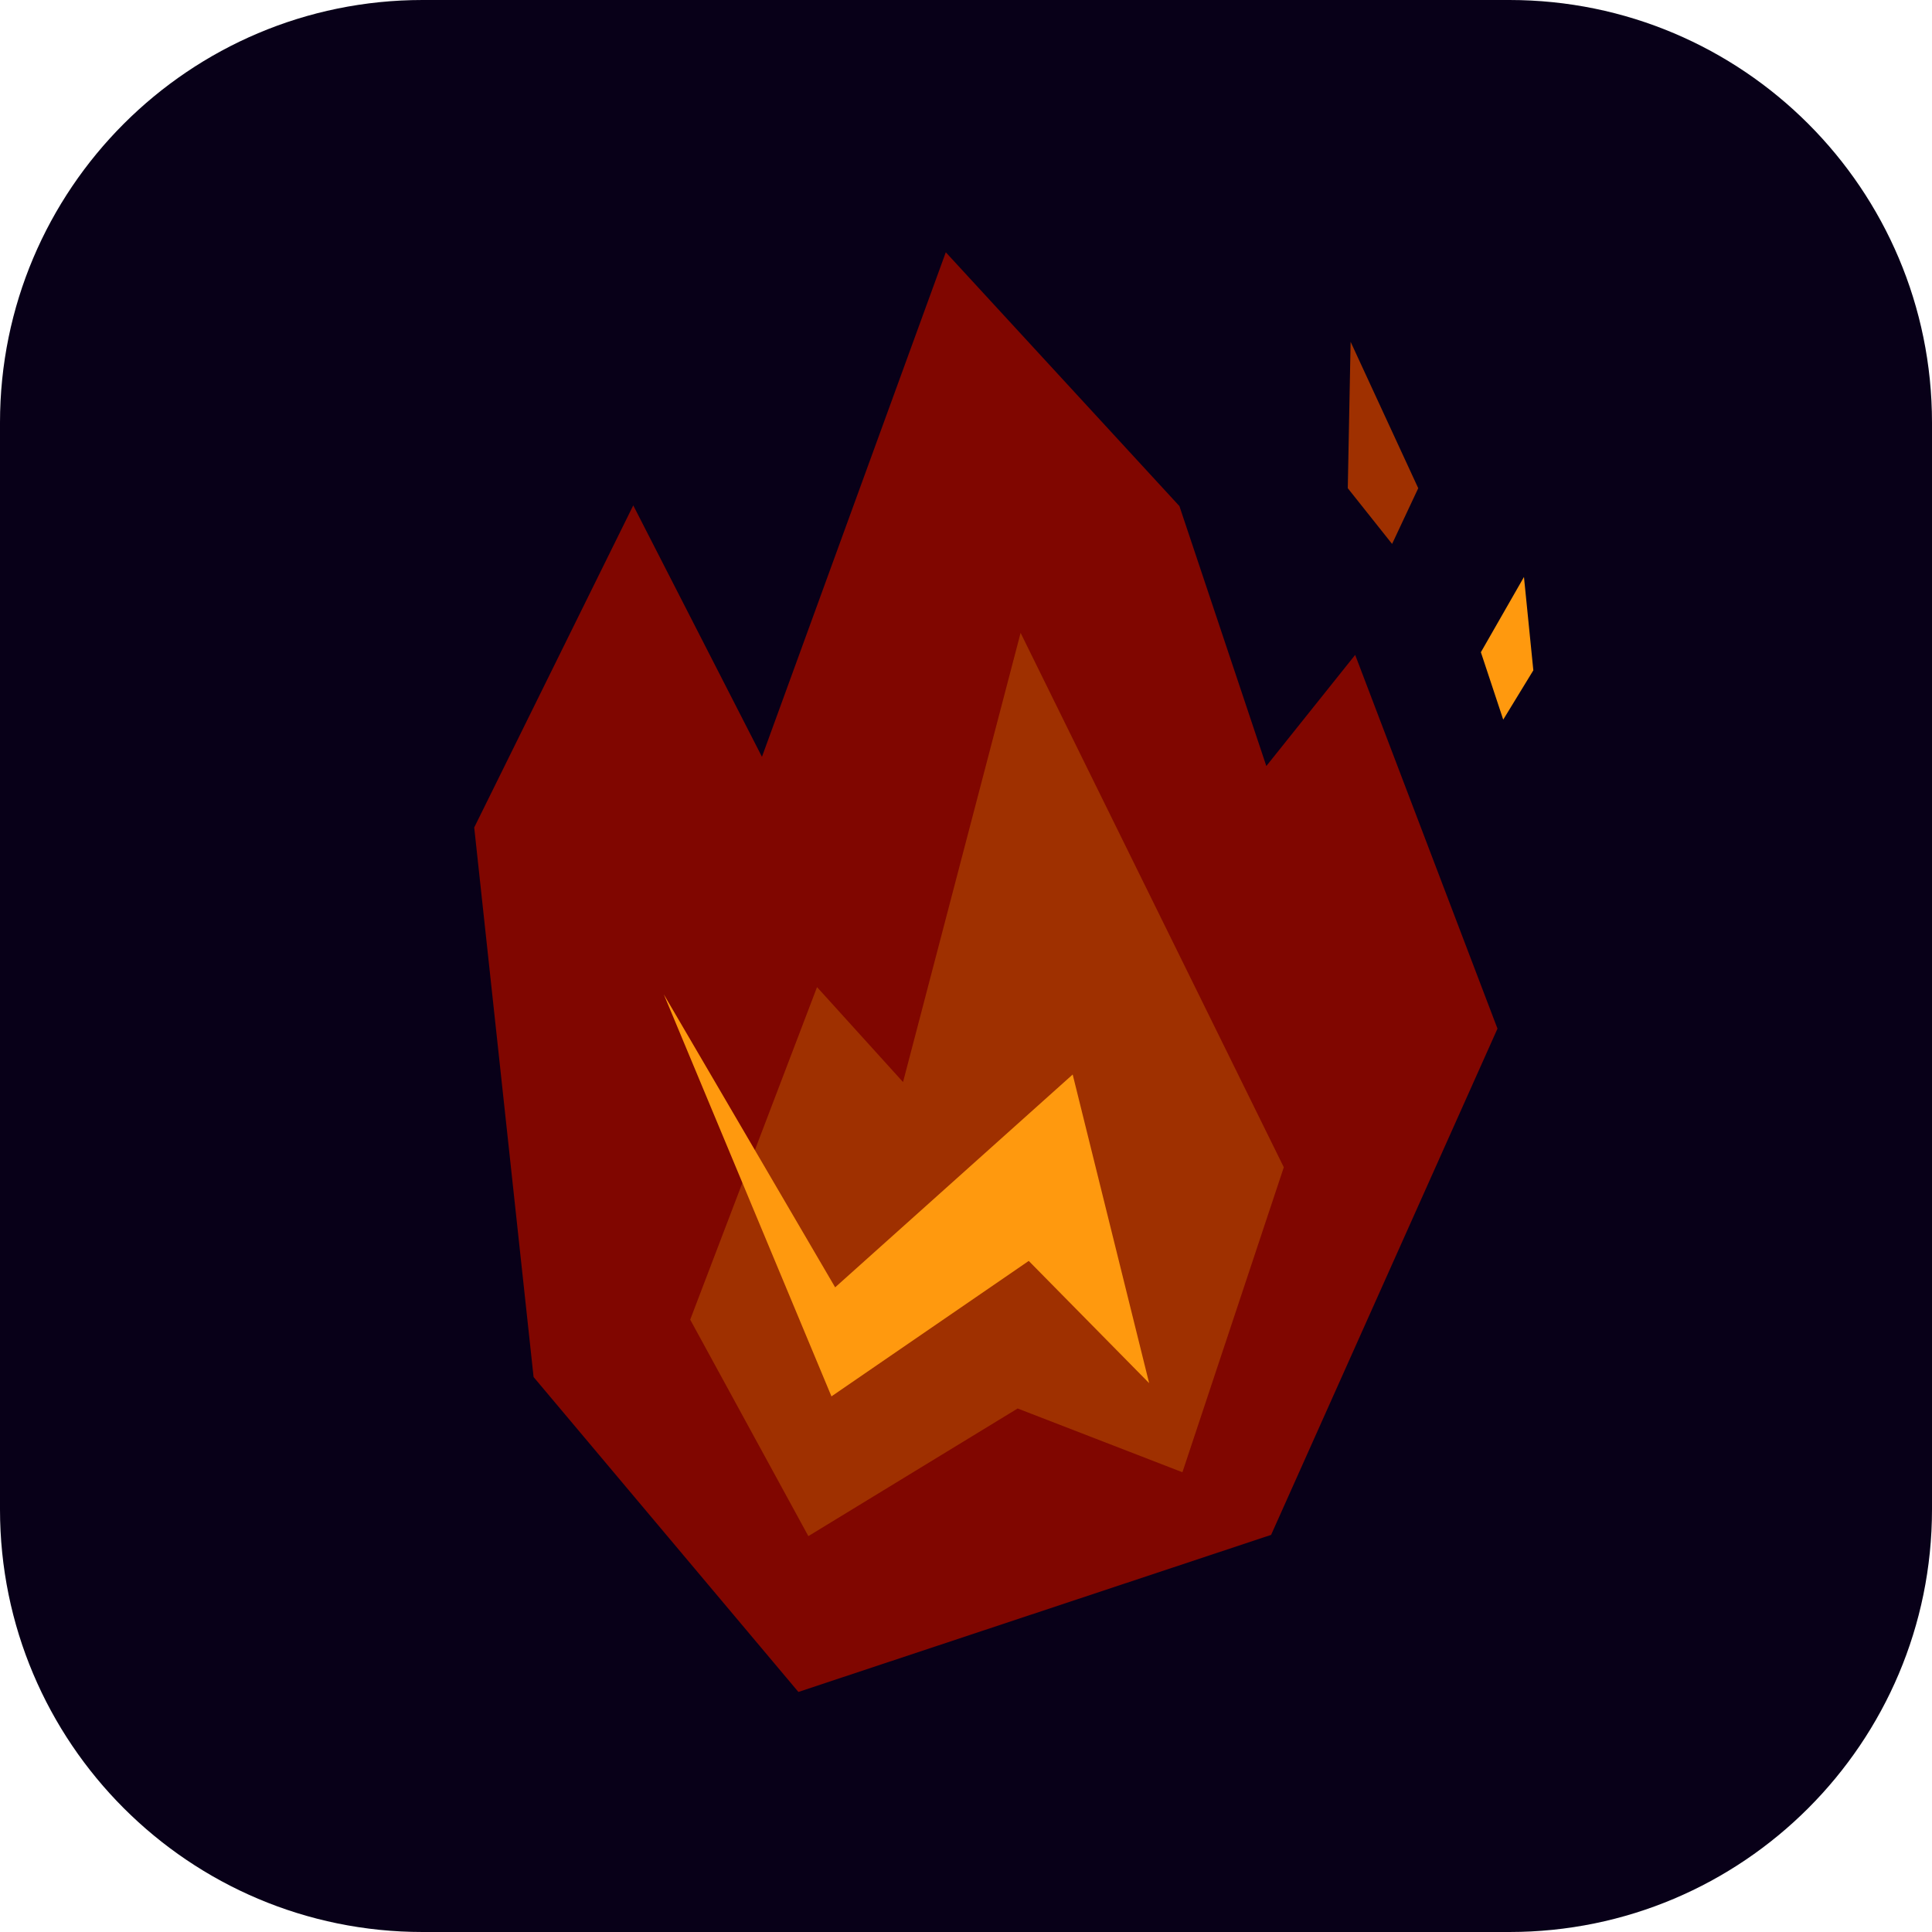
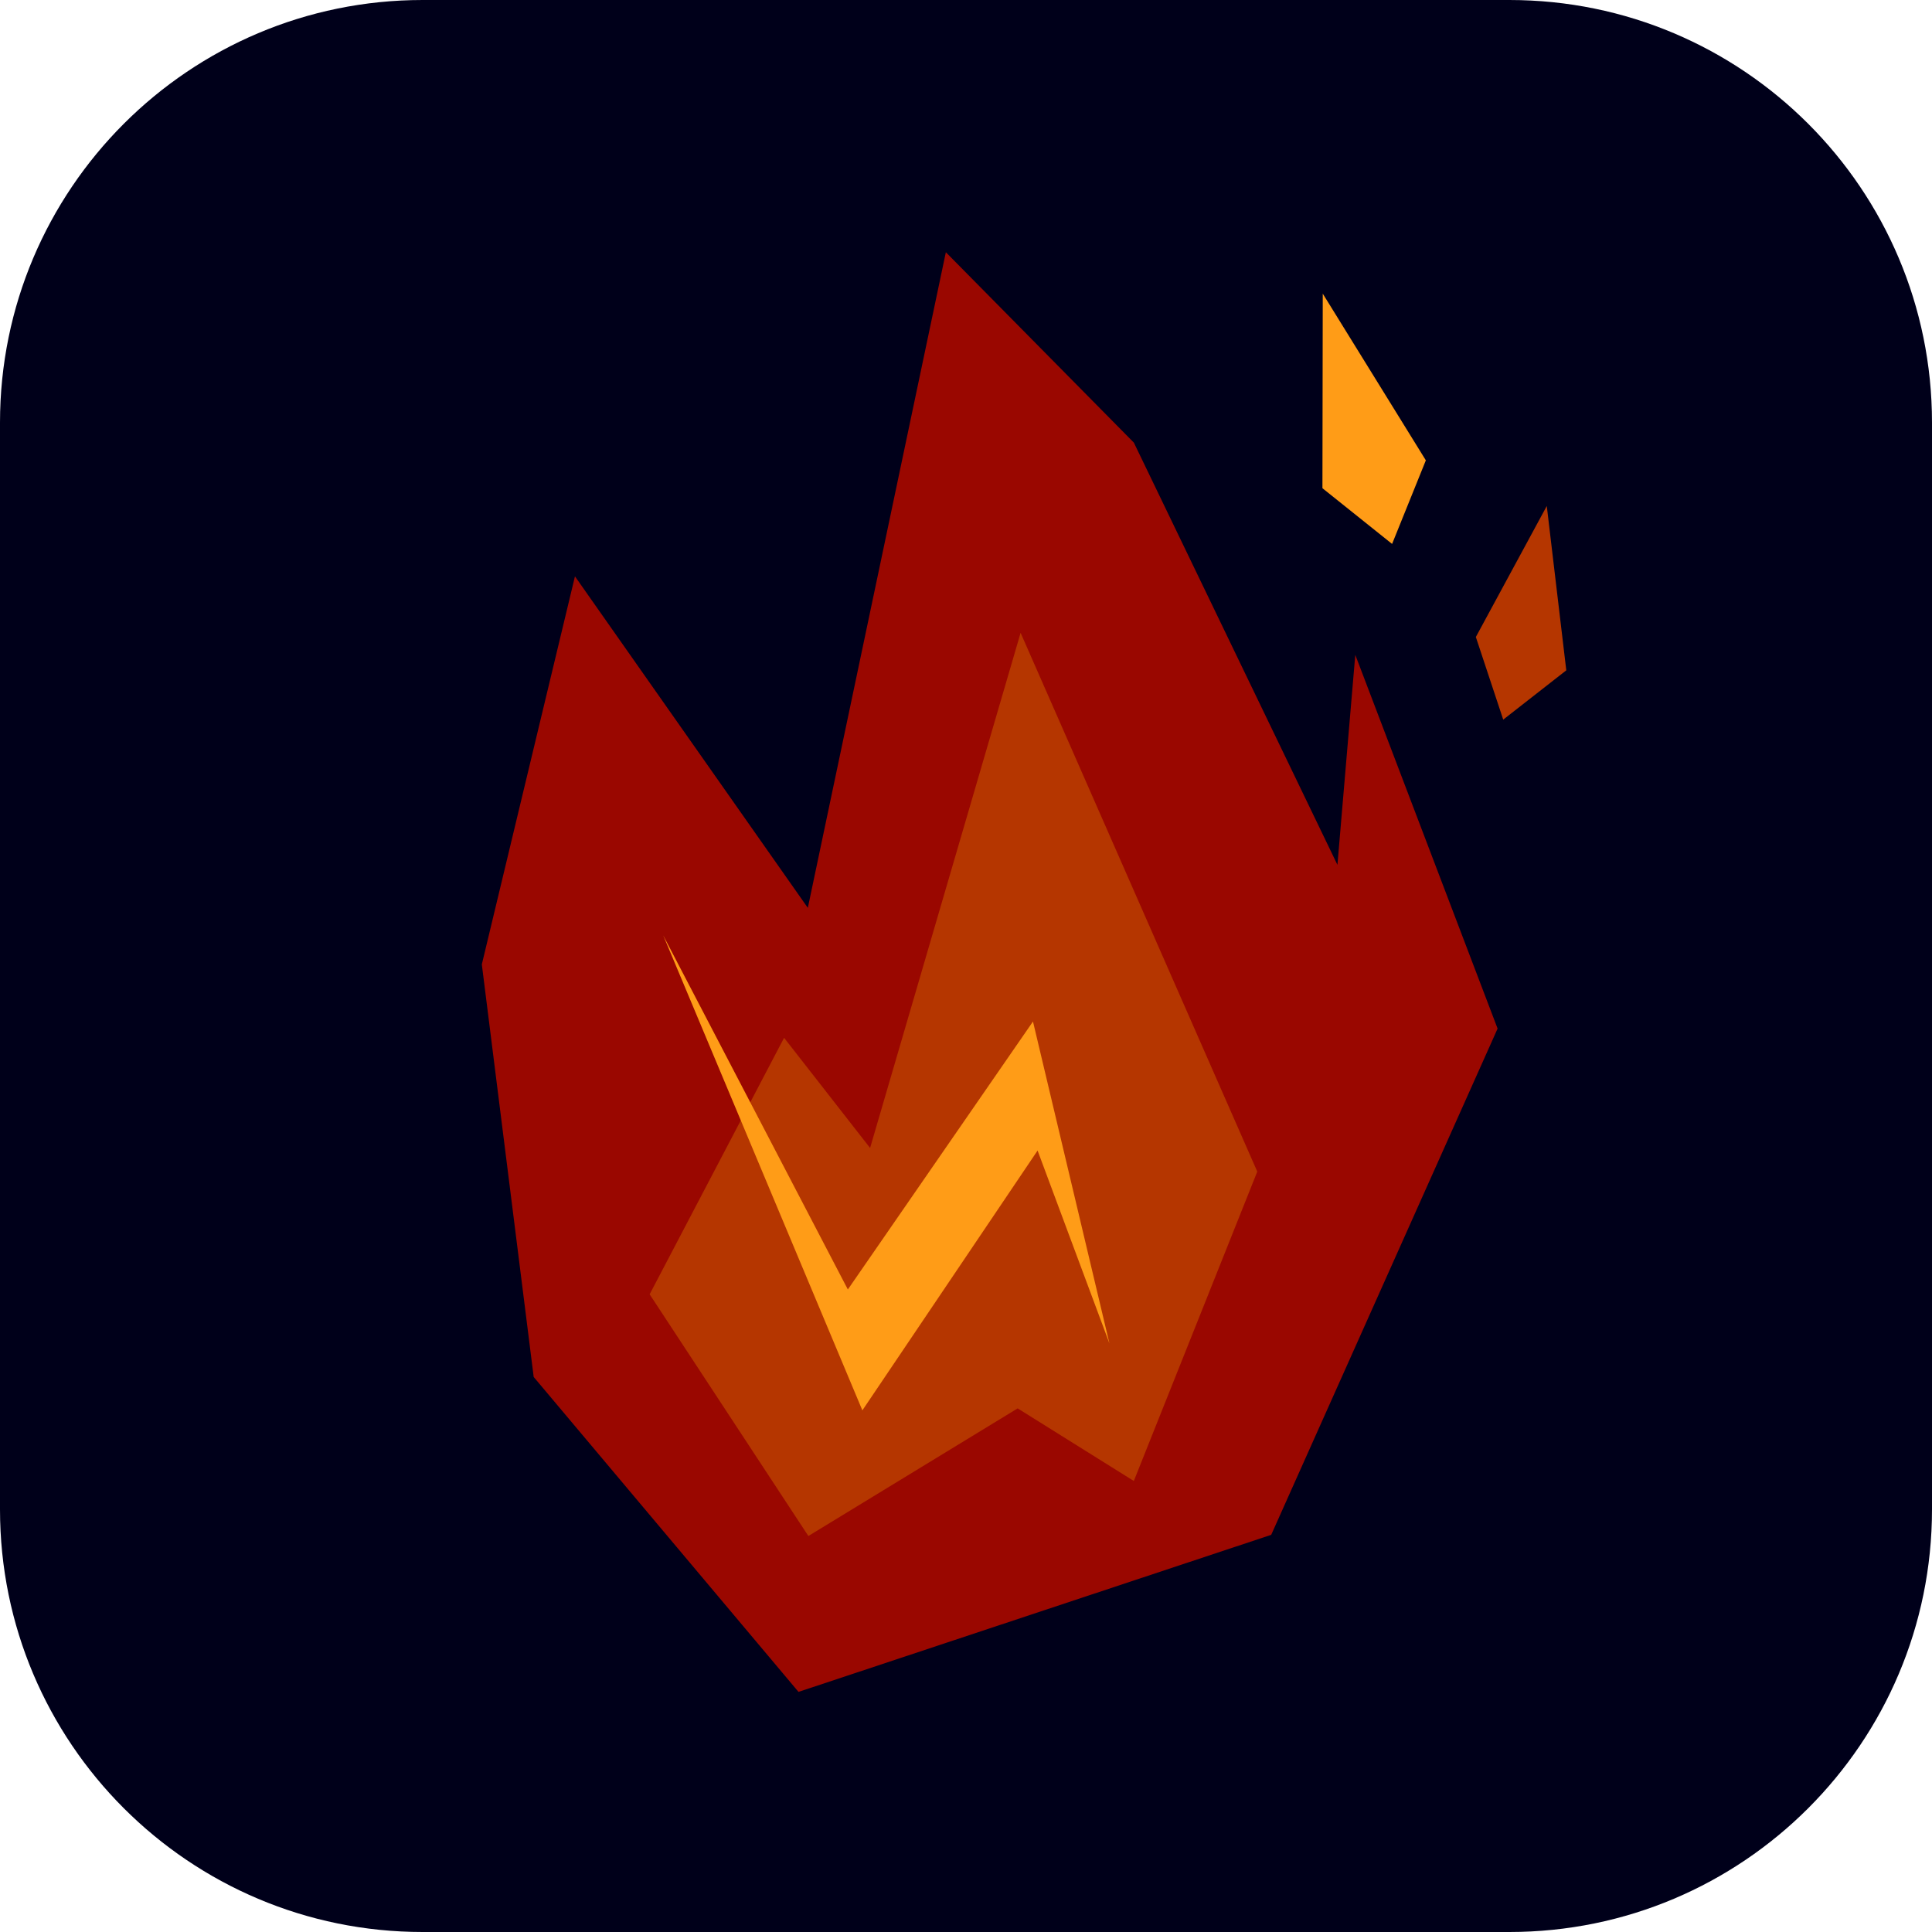
<svg xmlns="http://www.w3.org/2000/svg" viewBox="0 0 128 128" role="img" aria-label="Embernote">
  <defs>
    <clipPath id="squircle">
      <rect width="128" height="128" rx="28" ry="28" />
    </clipPath>
  </defs>
  <g clip-path="url(#squircle)">
-     <rect width="128" height="128" fill="#080018" />
+     <rect width="128" height="128" fill="#00001A" />
    <g transform="translate(64 64) scale(3.55) translate(-16 -16)">
-       <path fill="#800600" d="m6.822 13.415 2.968-6.011 2.402 4.692 3.431-9.416 4.36 4.737 1.622 4.851 1.658-2.074 2.656 6.975-4.225 9.448-8.822 2.931-4.942-5.877z" />
-       <path fill="#9F3000" d="m10.853 22.6 2.367-6.206 1.605 1.772 2.194-8.383 4.912 9.973-1.892 5.692-3.075-1.19-3.906 2.382z" />
-       <path fill="#FF990E" d="m17.171 21.504-3.682 2.528-3.129-7.503 3.198 5.468 4.433-3.972 1.427 5.76z" />
-       <path fill="#9F3000" d="m23.178 4.351 1.262 2.732-.488 1.04-.827-1.04z" />
-       <path fill="#FF990E" d="m26.413 8.74.175 1.742-.562.92-.417-1.258z" />
+       <path fill="#9A0700" d="m6.964 15.97 1.738-7.242 4.346 6.187 2.576-12.236 3.509 3.554 3.799 7.879.333-3.919 2.656 6.975-4.225 9.448-8.822 2.931-4.942-5.877z" />
+       <path fill="#B53600" d="m10.096 22.127 2.509-4.787 1.605 2.056 2.809-9.614 4.417 10.055-2.304 5.774-2.168-1.355-3.906 2.382z" />
+       <path fill="#FF9C17" d="m17.336 19.444-3.27 4.849-3.716-8.863 3.445 6.607 3.455-5.001 1.427 6.008z" />
+       <path fill="#FF9C17" d="M22.658 3.452 24.582 6.563 23.952 8.123 22.652 7.083Z" />
+       <path fill="#B53600" d="m26.839 7.415.364 3.067-1.177.92-.511-1.542z" />
    </g>
  </g>
</svg>
